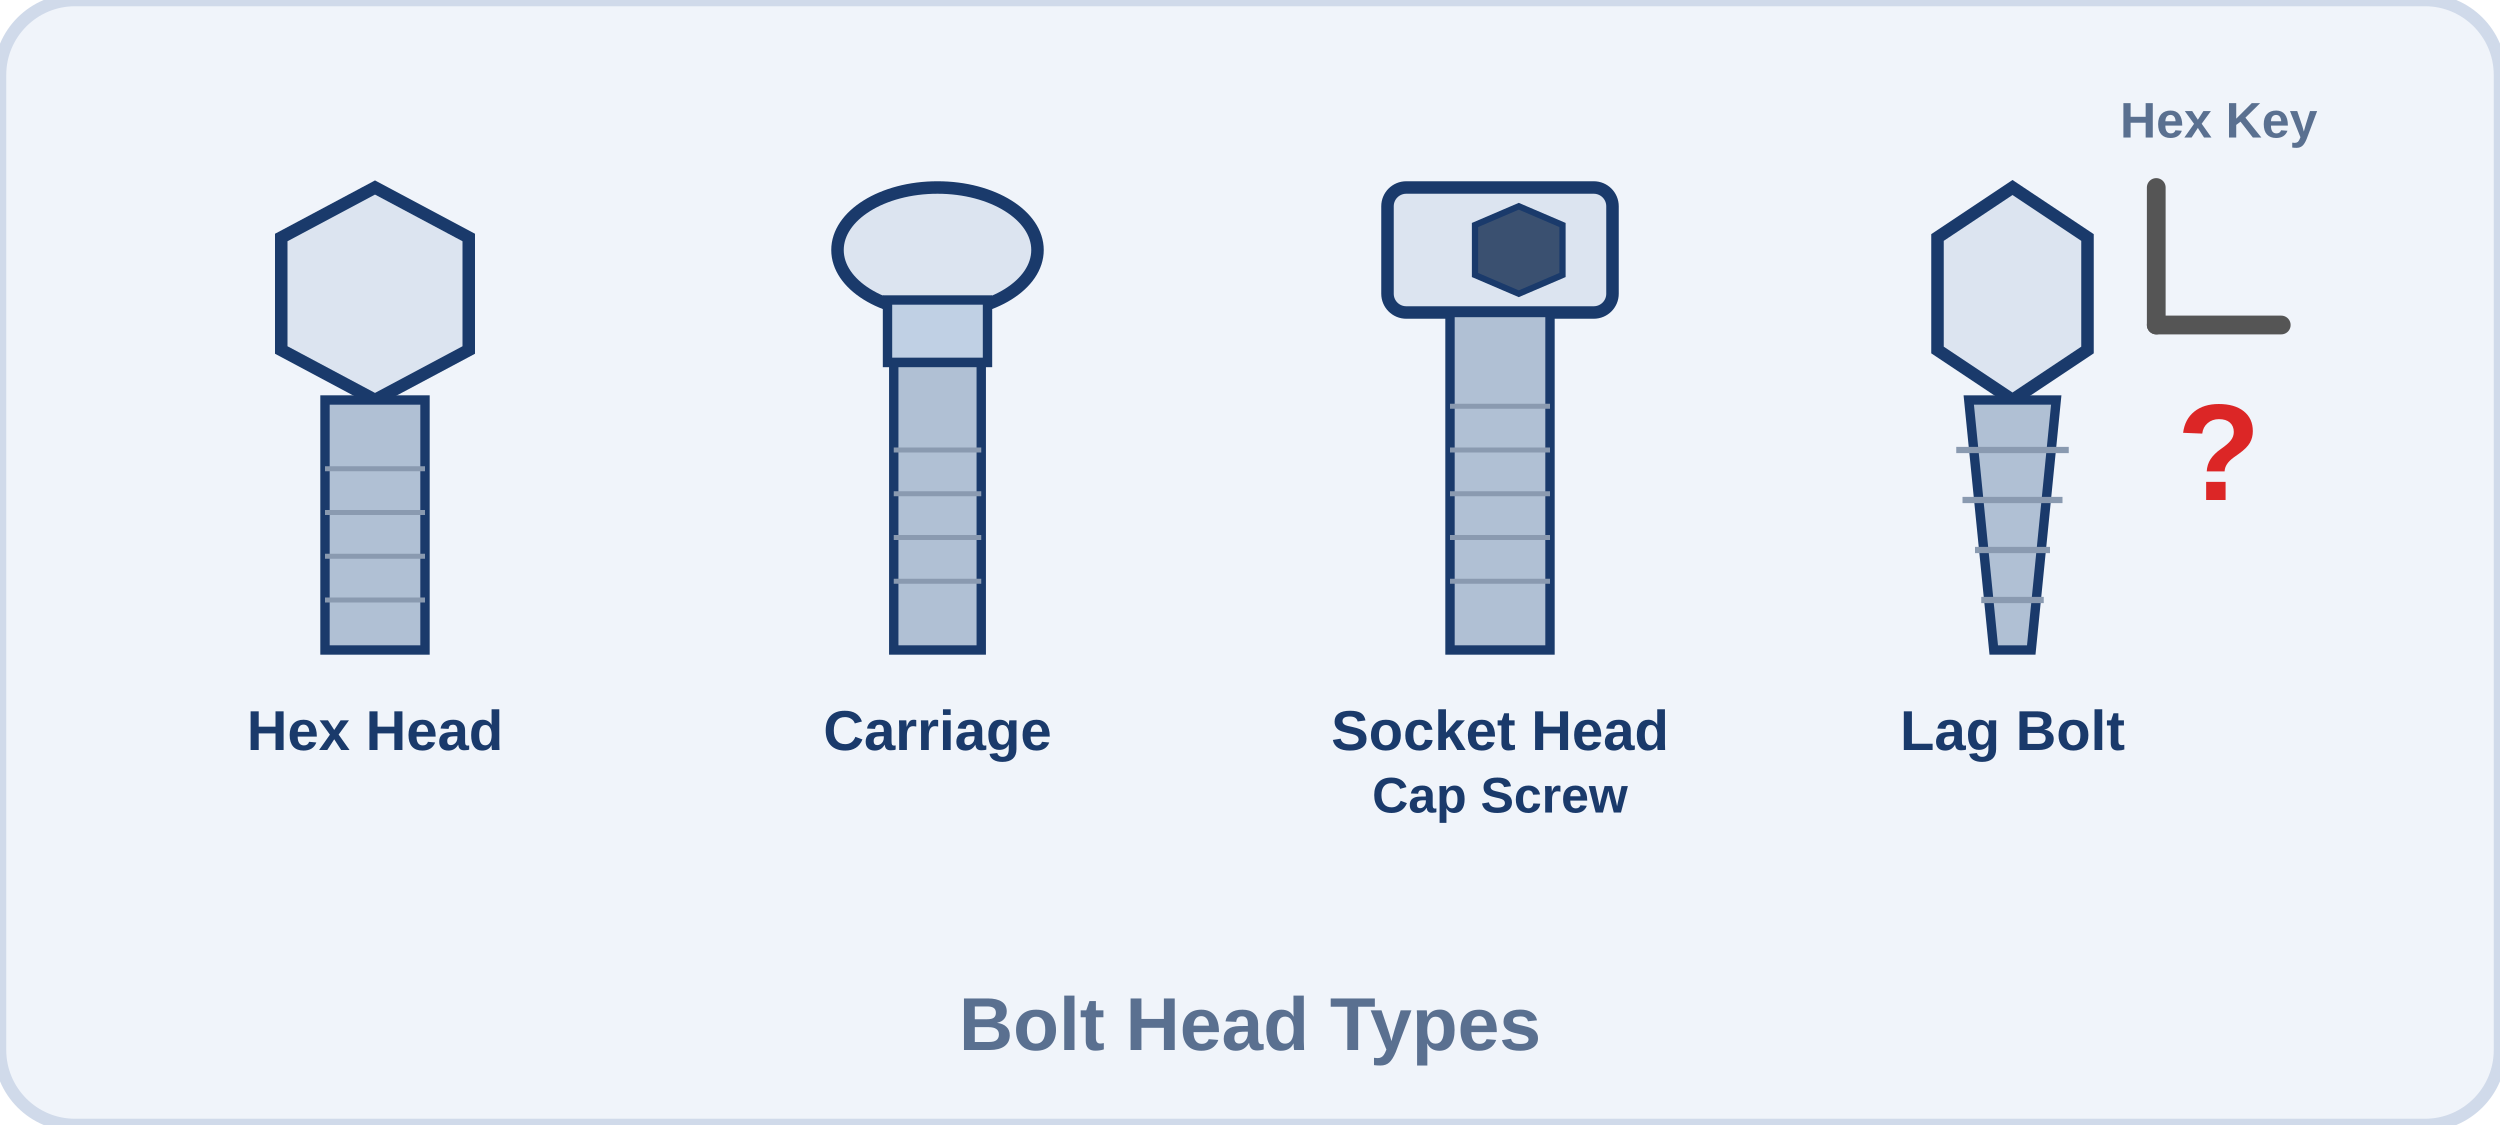
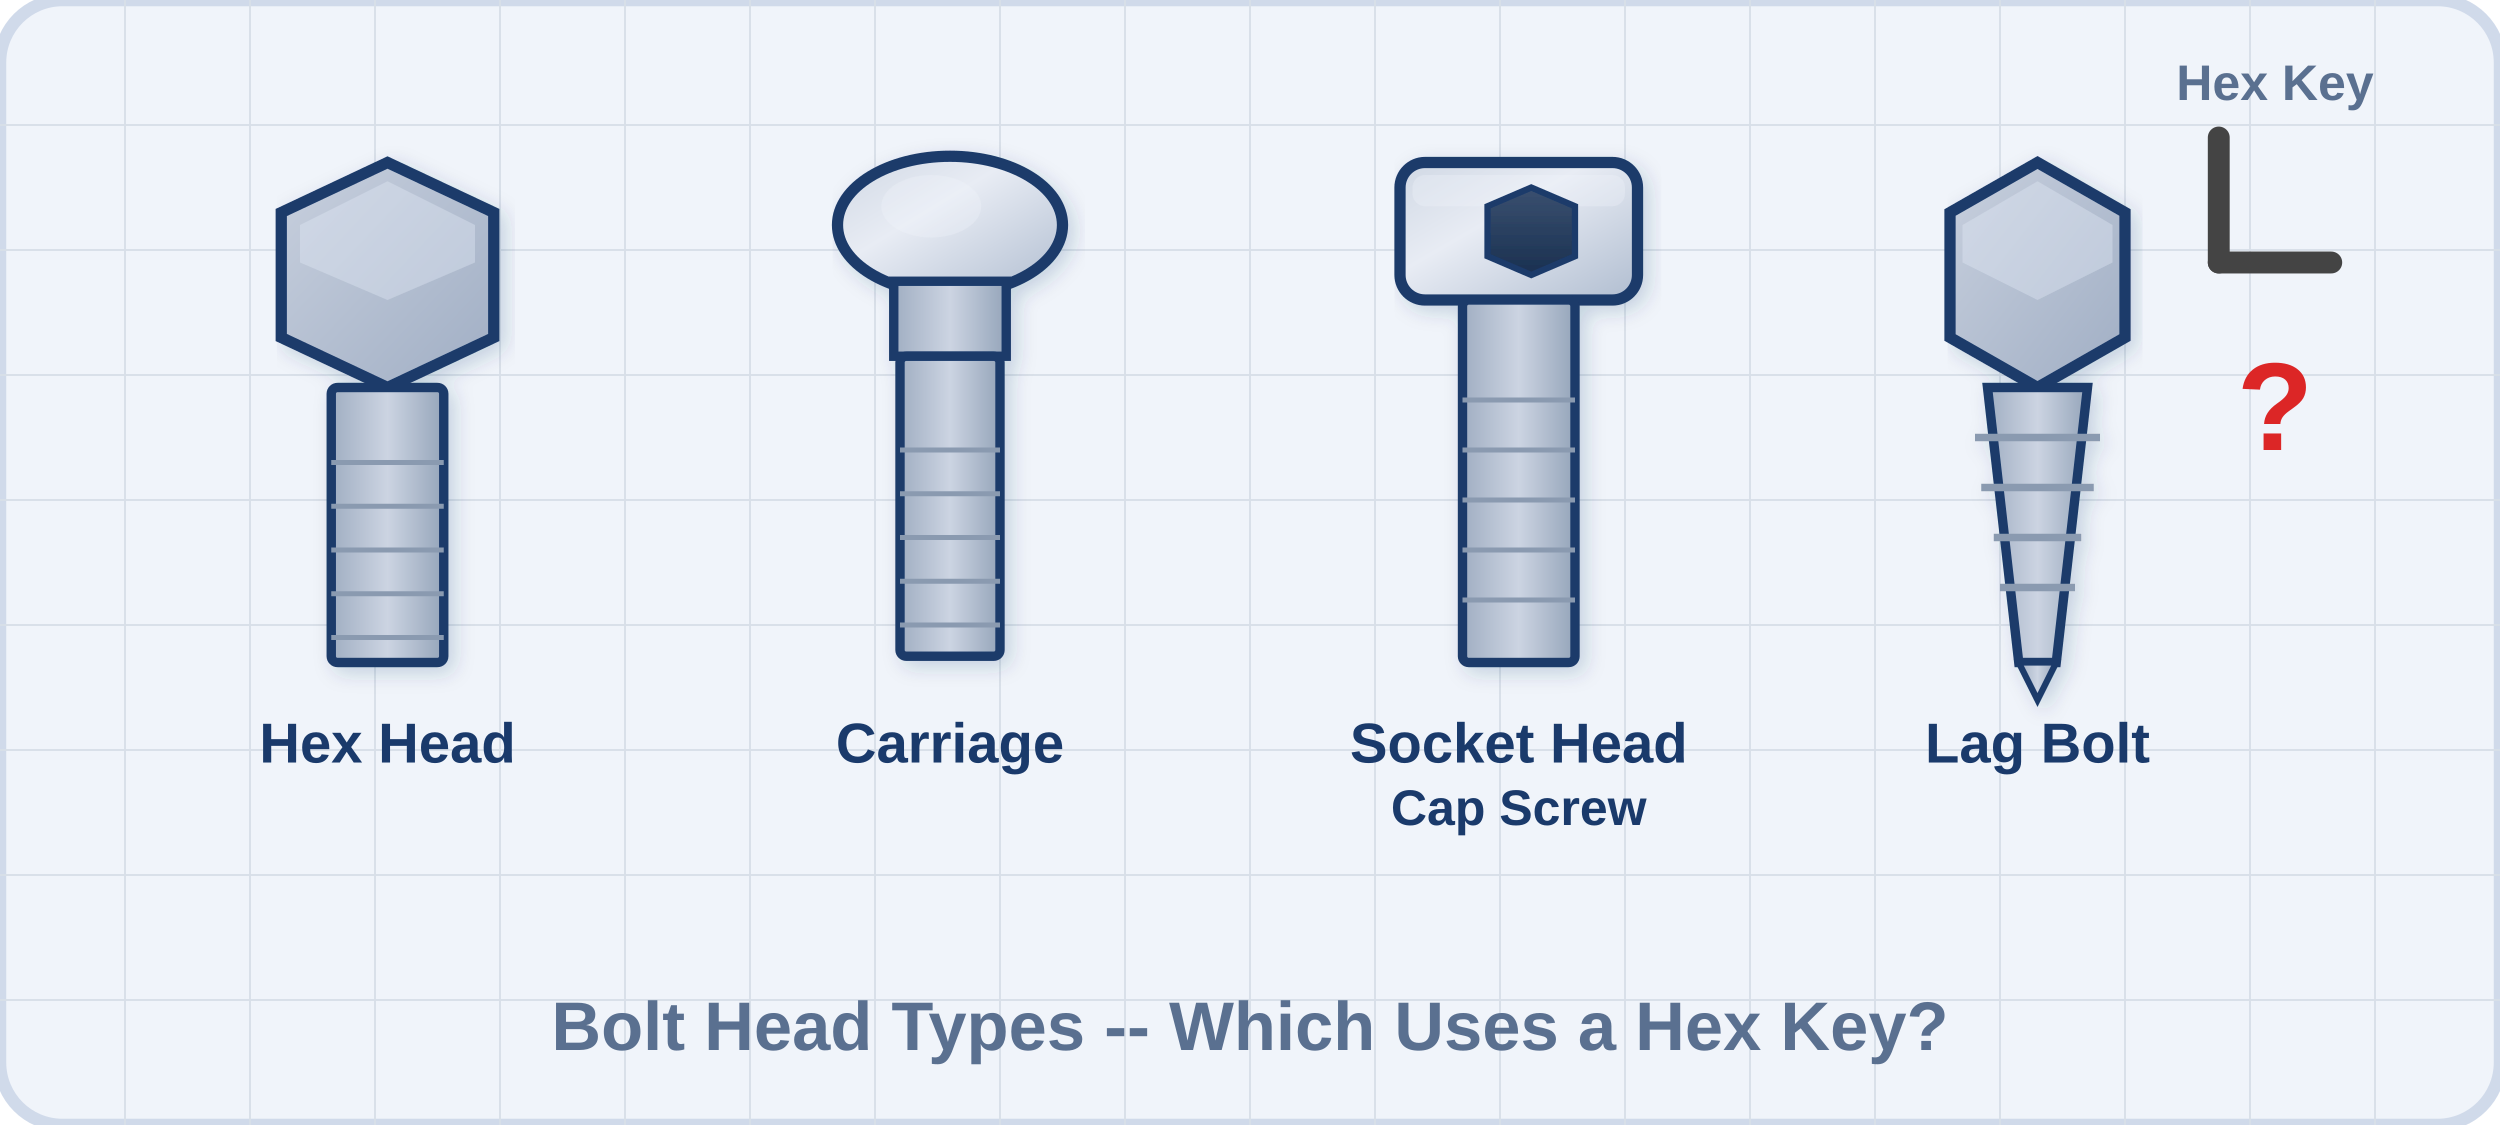
<svg xmlns="http://www.w3.org/2000/svg" width="400" height="180" viewBox="0 0 400 180">
+   <defs>
+     <linearGradient id="btMetal" x1="0" y1="0" x2="1" y2="1">
+       <stop offset="0%" stop-color="#d0d8e4" />
+       <stop offset="40%" stop-color="#e8ecf4" />
+       <stop offset="100%" stop-color="#b0bdd0" />
+     </linearGradient>
+     <linearGradient id="btShaft" x1="0" y1="0" x2="1" y2="0">
+       <stop offset="0%" stop-color="#a0aec2" />
+       <stop offset="50%" stop-color="#ccd4e2" />
+       <stop offset="100%" stop-color="#95a5ba" />
+     </linearGradient>
+     <linearGradient id="btHex" x1="0" y1="0" x2="1" y2="1">
+       <stop offset="0%" stop-color="#c8d0de" />
+       <stop offset="100%" stop-color="#a0aec4" />
+     </linearGradient>
+     <linearGradient id="btRecess" x1="0" y1="0" x2="0" y2="1">
+       <stop offset="0%" stop-color="#3a5070" />
+       <stop offset="100%" stop-color="#1a3050" />
+     </linearGradient>
+     <filter id="btSh" x="-5%" y="-5%" width="115%" height="115%">
+       <feDropShadow dx="1" dy="1" stdDeviation="1.5" flood-color="#1a3a6b" flood-opacity="0.18" />
+     </filter>
+   </defs>
  <style>
    @keyframes wrenchSpin {
      0%   { transform: rotate(0deg); }
      100% { transform: rotate(360deg); }
    }
-     .wrench-rotate { animation: wrenchSpin 6s linear infinite; transform-origin: 345px 52px; }
+     .wrench-rotate { animation: wrenchSpin 6s linear infinite; transform-origin: 355px 42px; }
    text { font-family: Arial, sans-serif; }
  </style>
-   <rect width="400" height="180" rx="12" fill="#f0f4fa" stroke="#d0daea" stroke-width="2" />
-   <g>
-     <polygon points="45,38 60,30 75,38 75,56 60,64 45,56" fill="#dce4f0" stroke="#1a3a6b" stroke-width="2" />
-     <rect x="52" y="64" width="16" height="40" fill="#b0c0d4" stroke="#1a3a6b" stroke-width="1.5" />
-     <line x1="52" y1="75" x2="68" y2="75" stroke="#8a9ab0" stroke-width="0.8" />
-     <line x1="52" y1="82" x2="68" y2="82" stroke="#8a9ab0" stroke-width="0.8" />
-     <line x1="52" y1="89" x2="68" y2="89" stroke="#8a9ab0" stroke-width="0.8" />
-     <line x1="52" y1="96" x2="68" y2="96" stroke="#8a9ab0" stroke-width="0.8" />
-     <text x="60" y="120" text-anchor="middle" font-size="9" font-weight="700" fill="#1a3a6b">Hex Head</text>
+   <rect width="400" height="180" rx="10" fill="#f0f4fa" stroke="#d0daea" stroke-width="2" />
+   <g stroke="#d8dfe8" stroke-width="0.3">
+     <line x1="0" y1="20" x2="400" y2="20" />
+     <line x1="0" y1="40" x2="400" y2="40" />
+     <line x1="0" y1="60" x2="400" y2="60" />
+     <line x1="0" y1="80" x2="400" y2="80" />
+     <line x1="0" y1="100" x2="400" y2="100" />
+     <line x1="0" y1="120" x2="400" y2="120" />
+     <line x1="0" y1="140" x2="400" y2="140" />
+     <line x1="0" y1="160" x2="400" y2="160" />
+     <line x1="20" y1="0" x2="20" y2="180" />
+     <line x1="40" y1="0" x2="40" y2="180" />
+     <line x1="60" y1="0" x2="60" y2="180" />
+     <line x1="80" y1="0" x2="80" y2="180" />
+     <line x1="100" y1="0" x2="100" y2="180" />
+     <line x1="120" y1="0" x2="120" y2="180" />
+     <line x1="140" y1="0" x2="140" y2="180" />
+     <line x1="160" y1="0" x2="160" y2="180" />
+     <line x1="180" y1="0" x2="180" y2="180" />
+     <line x1="200" y1="0" x2="200" y2="180" />
+     <line x1="220" y1="0" x2="220" y2="180" />
+     <line x1="240" y1="0" x2="240" y2="180" />
+     <line x1="260" y1="0" x2="260" y2="180" />
+     <line x1="280" y1="0" x2="280" y2="180" />
+     <line x1="300" y1="0" x2="300" y2="180" />
+     <line x1="320" y1="0" x2="320" y2="180" />
+     <line x1="340" y1="0" x2="340" y2="180" />
+     <line x1="360" y1="0" x2="360" y2="180" />
+     <line x1="380" y1="0" x2="380" y2="180" />
  </g>
-   <g>
-     <ellipse cx="150" cy="40" rx="16" ry="10" fill="#dce4f0" stroke="#1a3a6b" stroke-width="2" />
-     <rect x="142" y="48" width="16" height="10" fill="#c0d0e4" stroke="#1a3a6b" stroke-width="1.5" />
-     <rect x="143" y="58" width="14" height="46" fill="#b0c0d4" stroke="#1a3a6b" stroke-width="1.5" />
-     <line x1="143" y1="72" x2="157" y2="72" stroke="#8a9ab0" stroke-width="0.8" />
-     <line x1="143" y1="79" x2="157" y2="79" stroke="#8a9ab0" stroke-width="0.8" />
-     <line x1="143" y1="86" x2="157" y2="86" stroke="#8a9ab0" stroke-width="0.8" />
-     <line x1="143" y1="93" x2="157" y2="93" stroke="#8a9ab0" stroke-width="0.8" />
-     <text x="150" y="120" text-anchor="middle" font-size="9" font-weight="700" fill="#1a3a6b">Carriage</text>
+   <g filter="url(#btSh)">
+     <polygon points="45,34 62,26 79,34 79,54 62,62 45,54" fill="url(#btHex)" stroke="#1a3a6b" stroke-width="1.8" />
+     <polygon points="48,36 62,29 76,36 76,42 62,48 48,42" fill="#e0e8f4" opacity="0.4" />
+     <rect x="53" y="62" width="18" height="44" rx="1" fill="url(#btShaft)" stroke="#1a3a6b" stroke-width="1.5" />
+     <line x1="53" y1="74" x2="71" y2="74" stroke="#8a9ab0" stroke-width="0.8" />
+     <line x1="53" y1="81" x2="71" y2="81" stroke="#8a9ab0" stroke-width="0.8" />
+     <line x1="53" y1="88" x2="71" y2="88" stroke="#8a9ab0" stroke-width="0.8" />
+     <line x1="53" y1="95" x2="71" y2="95" stroke="#8a9ab0" stroke-width="0.8" />
+     <line x1="53" y1="102" x2="71" y2="102" stroke="#8a9ab0" stroke-width="0.8" />
  </g>
-   <g>
-     <rect x="222" y="30" width="36" height="20" rx="3" fill="#dce4f0" stroke="#1a3a6b" stroke-width="2" />
-     <polygon points="236,36 243,33 250,36 250,44 243,47 236,44" fill="#3a5070" stroke="#1a3a6b" stroke-width="1" />
-     <rect x="232" y="50" width="16" height="54" fill="#b0c0d4" stroke="#1a3a6b" stroke-width="1.5" />
-     <line x1="232" y1="65" x2="248" y2="65" stroke="#8a9ab0" stroke-width="0.8" />
-     <line x1="232" y1="72" x2="248" y2="72" stroke="#8a9ab0" stroke-width="0.8" />
-     <line x1="232" y1="79" x2="248" y2="79" stroke="#8a9ab0" stroke-width="0.8" />
-     <line x1="232" y1="86" x2="248" y2="86" stroke="#8a9ab0" stroke-width="0.8" />
-     <line x1="232" y1="93" x2="248" y2="93" stroke="#8a9ab0" stroke-width="0.8" />
-     <text x="240" y="120" text-anchor="middle" font-size="9" font-weight="700" fill="#1a3a6b">Socket Head</text>
-     <text x="240" y="130" text-anchor="middle" font-size="8" font-weight="600" fill="#1a3a6b">Cap Screw</text>
+   <text x="62" y="122" text-anchor="middle" font-size="9" font-weight="700" fill="#1a3a6b">Hex Head</text>
+   <g filter="url(#btSh)">
+     <ellipse cx="152" cy="36" rx="18" ry="11" fill="url(#btMetal)" stroke="#1a3a6b" stroke-width="1.8" />
+     <ellipse cx="149" cy="33" rx="8" ry="5" fill="#f0f4fa" opacity="0.3" />
+     <rect x="143" y="45" width="18" height="12" fill="url(#btShaft)" stroke="#1a3a6b" stroke-width="1.5" />
+     <rect x="144" y="57" width="16" height="48" rx="1" fill="url(#btShaft)" stroke="#1a3a6b" stroke-width="1.5" />
+     <line x1="144" y1="72" x2="160" y2="72" stroke="#8a9ab0" stroke-width="0.8" />
+     <line x1="144" y1="79" x2="160" y2="79" stroke="#8a9ab0" stroke-width="0.8" />
+     <line x1="144" y1="86" x2="160" y2="86" stroke="#8a9ab0" stroke-width="0.8" />
+     <line x1="144" y1="93" x2="160" y2="93" stroke="#8a9ab0" stroke-width="0.8" />
+     <line x1="144" y1="100" x2="160" y2="100" stroke="#8a9ab0" stroke-width="0.8" />
  </g>
-   <g>
-     <polygon points="310,38 322,30 334,38 334,56 322,64 310,56" fill="#dce4f0" stroke="#1a3a6b" stroke-width="2" />
-     <polygon points="315,64 329,64 325,104 319,104" fill="#b0c0d4" stroke="#1a3a6b" stroke-width="1.5" />
-     <line x1="313" y1="72" x2="331" y2="72" stroke="#8a9ab0" stroke-width="1" />
-     <line x1="314" y1="80" x2="330" y2="80" stroke="#8a9ab0" stroke-width="1" />
-     <line x1="316" y1="88" x2="328" y2="88" stroke="#8a9ab0" stroke-width="1" />
-     <line x1="317" y1="96" x2="327" y2="96" stroke="#8a9ab0" stroke-width="1" />
-     <text x="322" y="120" text-anchor="middle" font-size="9" font-weight="700" fill="#1a3a6b">Lag Bolt</text>
+   <text x="152" y="122" text-anchor="middle" font-size="9" font-weight="700" fill="#1a3a6b">Carriage</text>
+   <g filter="url(#btSh)">
+     <rect x="224" y="26" width="38" height="22" rx="4" fill="url(#btMetal)" stroke="#1a3a6b" stroke-width="1.8" />
+     <rect x="226" y="28" width="34" height="5" rx="2" fill="#f0f4fa" opacity="0.3" />
+     <polygon points="238,33 245,30 252,33 252,41 245,44 238,41" fill="url(#btRecess)" stroke="#1a3a6b" stroke-width="1" />
+     <rect x="234" y="48" width="18" height="58" rx="1" fill="url(#btShaft)" stroke="#1a3a6b" stroke-width="1.5" />
+     <line x1="234" y1="64" x2="252" y2="64" stroke="#8a9ab0" stroke-width="0.8" />
+     <line x1="234" y1="72" x2="252" y2="72" stroke="#8a9ab0" stroke-width="0.8" />
+     <line x1="234" y1="80" x2="252" y2="80" stroke="#8a9ab0" stroke-width="0.8" />
+     <line x1="234" y1="88" x2="252" y2="88" stroke="#8a9ab0" stroke-width="0.8" />
+     <line x1="234" y1="96" x2="252" y2="96" stroke="#8a9ab0" stroke-width="0.8" />
  </g>
+   <text x="243" y="122" text-anchor="middle" font-size="9" font-weight="700" fill="#1a3a6b">Socket Head</text>
+   <text x="243" y="132" text-anchor="middle" font-size="8" font-weight="600" fill="#1a3a6b">Cap Screw</text>
+   <g filter="url(#btSh)">
+     <polygon points="312,34 326,26 340,34 340,54 326,62 312,54" fill="url(#btHex)" stroke="#1a3a6b" stroke-width="1.8" />
+     <polygon points="314,36 326,29 338,36 338,42 326,48 314,42" fill="#e0e8f4" opacity="0.4" />
+     <polygon points="318,62 334,62 329,106 323,106" fill="url(#btShaft)" stroke="#1a3a6b" stroke-width="1.5" />
+     <line x1="316" y1="70" x2="336" y2="70" stroke="#8a9ab0" stroke-width="1.2" />
+     <line x1="317" y1="78" x2="335" y2="78" stroke="#8a9ab0" stroke-width="1.2" />
+     <line x1="319" y1="86" x2="333" y2="86" stroke="#8a9ab0" stroke-width="1.2" />
+     <line x1="320" y1="94" x2="332" y2="94" stroke="#8a9ab0" stroke-width="1.2" />
+     <polygon points="323,106 329,106 326,112" fill="url(#btShaft)" stroke="#1a3a6b" stroke-width="1" />
+   </g>
+   <text x="326" y="122" text-anchor="middle" font-size="9" font-weight="700" fill="#1a3a6b">Lag Bolt</text>
  <g class="wrench-rotate">
-     <line x1="345" y1="52" x2="345" y2="30" stroke="#555" stroke-width="3" stroke-linecap="round" />
-     <line x1="345" y1="52" x2="365" y2="52" stroke="#555" stroke-width="3" stroke-linecap="round" />
+     <line x1="355" y1="42" x2="355" y2="22" stroke="#444" stroke-width="3.5" stroke-linecap="round" />
+     <line x1="355" y1="42" x2="373" y2="42" stroke="#444" stroke-width="3.5" stroke-linecap="round" />
  </g>
-   <text x="355" y="22" text-anchor="middle" font-size="8" font-weight="600" fill="#5a7090">Hex Key</text>
-   <text x="355" y="80" text-anchor="middle" font-size="22" font-weight="800" fill="#dc2626">?</text>
-   <text x="200" y="168" text-anchor="middle" font-size="12" font-weight="600" fill="#5a7090">Bolt Head Types</text>
+   <text x="364" y="16" text-anchor="middle" font-size="8" font-weight="600" fill="#5a7090">Hex Key</text>
+   <text x="364" y="72" text-anchor="middle" font-size="20" font-weight="800" fill="#dc2626">?</text>
+   <text x="200" y="168" text-anchor="middle" font-size="11" font-weight="600" fill="#5a7090">Bolt Head Types -- Which Uses a Hex Key?</text>
</svg>
